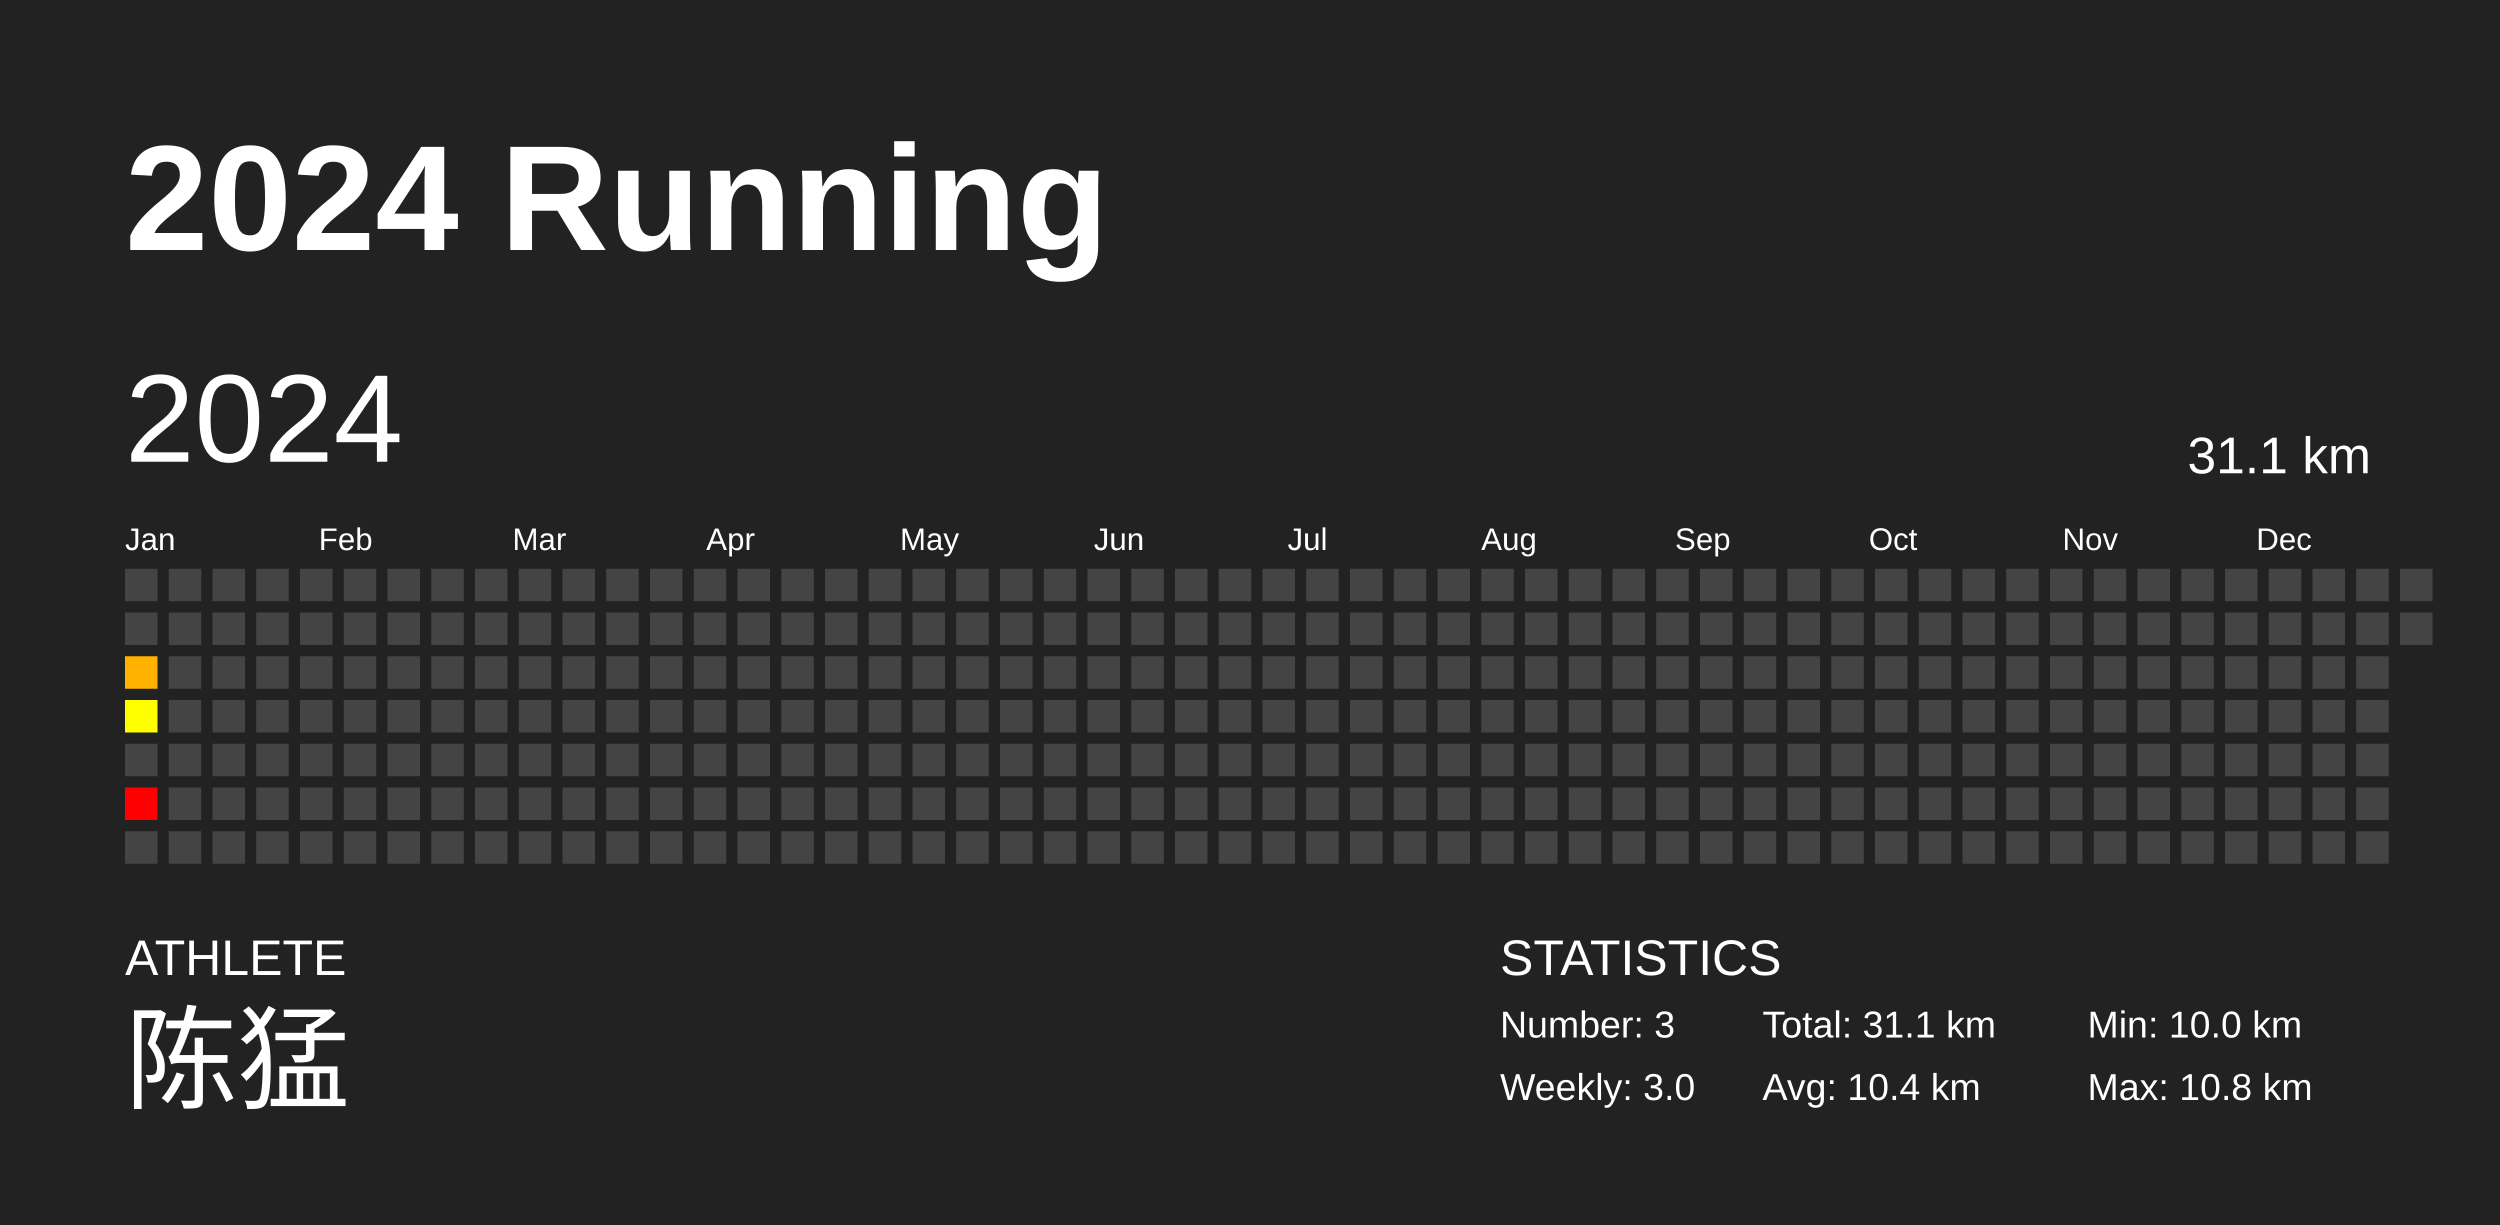
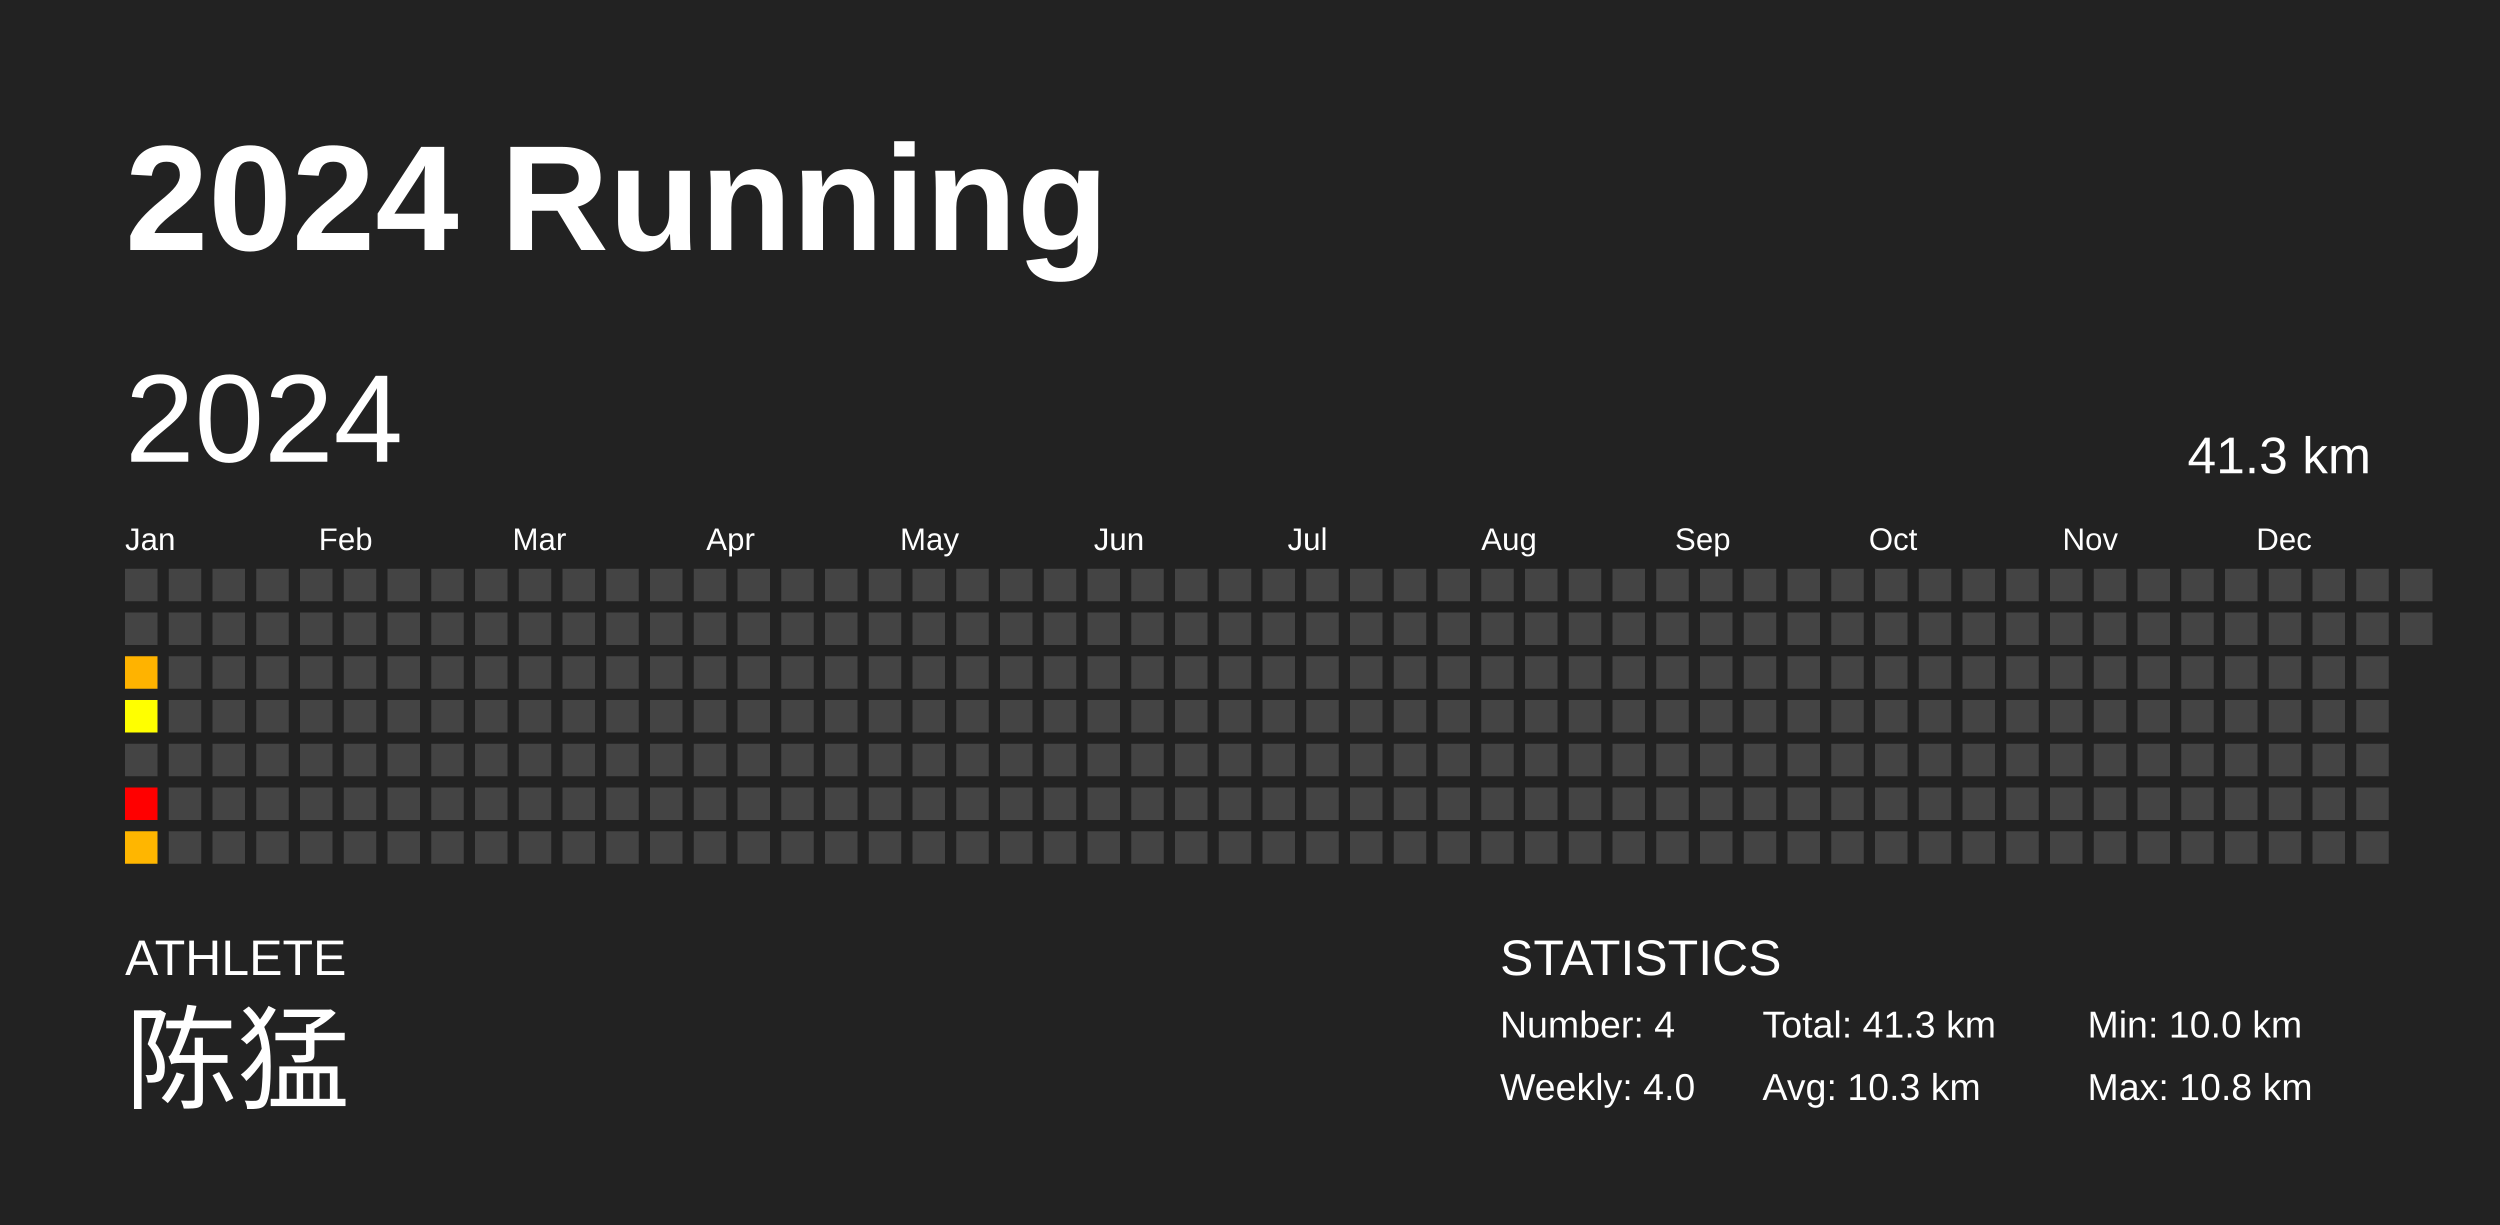
<svg xmlns="http://www.w3.org/2000/svg" baseProfile="full" height="98mm" version="1.1" viewBox="0,0,200,98" width="200mm">
  <defs />
  <rect fill="#222222" height="98" width="200" x="0" y="0" />
  <text fill="#FFFFFF" style="font-size:12px; font-family:Arial; font-weight:bold;" x="10" y="20">2024 Running</text>
  <text fill="#FFFFFF" style="font-size:4px; font-family:Arial" x="10" y="78">ATHLETE</text>
  <text fill="#FFFFFF" style="font-size:9px; font-family:Arial" x="10" y="88">陈猛</text>
  <text fill="#FFFFFF" style="font-size:4px; font-family:Arial" x="120" y="78">STATISTICS</text>
-   <text fill="#FFFFFF" style="font-size:3px; font-family:Arial" x="120" y="83">Number: 3</text>
-   <text fill="#FFFFFF" style="font-size:3px; font-family:Arial" x="120" y="88">Weekly: 3.0</text>
-   <text fill="#FFFFFF" style="font-size:3px; font-family:Arial" x="141" y="83">Total: 31.1 km</text>
-   <text fill="#FFFFFF" style="font-size:3px; font-family:Arial" x="141" y="88">Avg: 10.4 km</text>
+   <text fill="#FFFFFF" style="font-size:3px; font-family:Arial" x="120" y="83">Number: 4</text>
+   <text fill="#FFFFFF" style="font-size:3px; font-family:Arial" x="120" y="88">Weekly: 4.0</text>
+   <text fill="#FFFFFF" style="font-size:3px; font-family:Arial" x="141" y="83">Total: 41.3 km</text>
+   <text fill="#FFFFFF" style="font-size:3px; font-family:Arial" x="141" y="88">Avg: 10.3 km</text>
  <text fill="#FFFFFF" style="font-size:3px; font-family:Arial" x="167" y="83">Min: 10.0 km</text>
  <text fill="#FFFFFF" style="font-size:3px; font-family:Arial" x="167" y="88">Max: 10.8 km</text>
  <text dominant-baseline="hanging" fill="#FFFFFF" style="font-size:10.0px; font-family:Arial;" x="10" y="30">2024</text>
-   <text dominant-baseline="hanging" fill="#FFFFFF" style="font-size:4.125px; font-family:Arial;" x="175" y="35">31.1 km</text>
+   <text dominant-baseline="hanging" fill="#FFFFFF" style="font-size:4.125px; font-family:Arial;" x="175" y="35">41.3 km</text>
  <text fill="#FFFFFF" style="font-size:2.5px; font-family:Arial" x="10.0" y="44">Jan</text>
  <text fill="#FFFFFF" style="font-size:2.5px; font-family:Arial" x="25.5" y="44">Feb</text>
  <text fill="#FFFFFF" style="font-size:2.5px; font-family:Arial" x="41.0" y="44">Mar</text>
  <text fill="#FFFFFF" style="font-size:2.5px; font-family:Arial" x="56.5" y="44">Apr</text>
  <text fill="#FFFFFF" style="font-size:2.5px; font-family:Arial" x="72.0" y="44">May</text>
  <text fill="#FFFFFF" style="font-size:2.5px; font-family:Arial" x="87.5" y="44">Jun</text>
  <text fill="#FFFFFF" style="font-size:2.5px; font-family:Arial" x="103.0" y="44">Jul</text>
  <text fill="#FFFFFF" style="font-size:2.5px; font-family:Arial" x="118.5" y="44">Aug</text>
  <text fill="#FFFFFF" style="font-size:2.5px; font-family:Arial" x="134.0" y="44">Sep</text>
  <text fill="#FFFFFF" style="font-size:2.5px; font-family:Arial" x="149.5" y="44">Oct</text>
  <text fill="#FFFFFF" style="font-size:2.5px; font-family:Arial" x="165.0" y="44">Nov</text>
  <text fill="#FFFFFF" style="font-size:2.5px; font-family:Arial" x="180.5" y="44">Dec</text>
  <rect fill="#444444" height="2.6" width="2.6" x="10.0" y="45.5" />
  <rect fill="#444444" height="2.6" width="2.6" x="10.0" y="49.0" />
  <rect fill="#ffb300" height="2.6" width="2.6" x="10.0" y="52.5" />
  <rect fill="#ffff00" height="2.6" width="2.6" x="10.0" y="56.0" />
  <rect fill="#444444" height="2.6" width="2.6" x="10.0" y="59.5" />
  <rect fill="#ff0000" height="2.6" width="2.6" x="10.0" y="63.0" />
-   <rect fill="#444444" height="2.6" width="2.6" x="10.0" y="66.5" />
+   <rect fill="#ffb600" height="2.6" width="2.6" x="10.0" y="66.5" />
  <rect fill="#444444" height="2.6" width="2.6" x="13.5" y="45.5" />
  <rect fill="#444444" height="2.6" width="2.6" x="13.5" y="49.0" />
  <rect fill="#444444" height="2.6" width="2.6" x="13.5" y="52.5" />
  <rect fill="#444444" height="2.6" width="2.6" x="13.5" y="56.0" />
  <rect fill="#444444" height="2.6" width="2.6" x="13.5" y="59.5" />
  <rect fill="#444444" height="2.6" width="2.6" x="13.5" y="63.0" />
  <rect fill="#444444" height="2.6" width="2.6" x="13.5" y="66.5" />
  <rect fill="#444444" height="2.6" width="2.6" x="17.0" y="45.5" />
  <rect fill="#444444" height="2.6" width="2.6" x="17.0" y="49.0" />
  <rect fill="#444444" height="2.6" width="2.6" x="17.0" y="52.5" />
  <rect fill="#444444" height="2.6" width="2.6" x="17.0" y="56.0" />
  <rect fill="#444444" height="2.6" width="2.6" x="17.0" y="59.5" />
  <rect fill="#444444" height="2.6" width="2.6" x="17.0" y="63.0" />
  <rect fill="#444444" height="2.6" width="2.6" x="17.0" y="66.5" />
  <rect fill="#444444" height="2.6" width="2.6" x="20.5" y="45.5" />
  <rect fill="#444444" height="2.6" width="2.6" x="20.5" y="49.0" />
  <rect fill="#444444" height="2.6" width="2.6" x="20.5" y="52.5" />
  <rect fill="#444444" height="2.6" width="2.6" x="20.5" y="56.0" />
  <rect fill="#444444" height="2.6" width="2.6" x="20.5" y="59.5" />
  <rect fill="#444444" height="2.6" width="2.6" x="20.5" y="63.0" />
  <rect fill="#444444" height="2.6" width="2.6" x="20.5" y="66.5" />
  <rect fill="#444444" height="2.6" width="2.6" x="24.0" y="45.5" />
  <rect fill="#444444" height="2.6" width="2.6" x="24.0" y="49.0" />
  <rect fill="#444444" height="2.6" width="2.6" x="24.0" y="52.5" />
  <rect fill="#444444" height="2.6" width="2.6" x="24.0" y="56.0" />
  <rect fill="#444444" height="2.6" width="2.6" x="24.0" y="59.5" />
  <rect fill="#444444" height="2.6" width="2.6" x="24.0" y="63.0" />
  <rect fill="#444444" height="2.6" width="2.6" x="24.0" y="66.5" />
  <rect fill="#444444" height="2.6" width="2.6" x="27.5" y="45.5" />
  <rect fill="#444444" height="2.6" width="2.6" x="27.5" y="49.0" />
  <rect fill="#444444" height="2.6" width="2.6" x="27.5" y="52.5" />
  <rect fill="#444444" height="2.6" width="2.6" x="27.5" y="56.0" />
  <rect fill="#444444" height="2.6" width="2.6" x="27.5" y="59.5" />
  <rect fill="#444444" height="2.6" width="2.6" x="27.5" y="63.0" />
  <rect fill="#444444" height="2.6" width="2.6" x="27.5" y="66.5" />
  <rect fill="#444444" height="2.6" width="2.6" x="31.0" y="45.5" />
  <rect fill="#444444" height="2.6" width="2.6" x="31.0" y="49.0" />
  <rect fill="#444444" height="2.6" width="2.6" x="31.0" y="52.5" />
  <rect fill="#444444" height="2.6" width="2.6" x="31.0" y="56.0" />
  <rect fill="#444444" height="2.6" width="2.6" x="31.0" y="59.5" />
  <rect fill="#444444" height="2.6" width="2.6" x="31.0" y="63.0" />
  <rect fill="#444444" height="2.6" width="2.6" x="31.0" y="66.5" />
  <rect fill="#444444" height="2.6" width="2.6" x="34.5" y="45.5" />
  <rect fill="#444444" height="2.6" width="2.6" x="34.5" y="49.0" />
  <rect fill="#444444" height="2.6" width="2.6" x="34.5" y="52.5" />
  <rect fill="#444444" height="2.6" width="2.6" x="34.5" y="56.0" />
  <rect fill="#444444" height="2.6" width="2.6" x="34.5" y="59.5" />
  <rect fill="#444444" height="2.6" width="2.6" x="34.5" y="63.0" />
  <rect fill="#444444" height="2.6" width="2.6" x="34.5" y="66.5" />
  <rect fill="#444444" height="2.6" width="2.6" x="38.0" y="45.5" />
  <rect fill="#444444" height="2.6" width="2.6" x="38.0" y="49.0" />
  <rect fill="#444444" height="2.6" width="2.6" x="38.0" y="52.5" />
  <rect fill="#444444" height="2.6" width="2.6" x="38.0" y="56.0" />
  <rect fill="#444444" height="2.6" width="2.6" x="38.0" y="59.5" />
  <rect fill="#444444" height="2.6" width="2.6" x="38.0" y="63.0" />
  <rect fill="#444444" height="2.6" width="2.6" x="38.0" y="66.5" />
  <rect fill="#444444" height="2.6" width="2.6" x="41.5" y="45.5" />
  <rect fill="#444444" height="2.6" width="2.6" x="41.5" y="49.0" />
  <rect fill="#444444" height="2.6" width="2.6" x="41.5" y="52.5" />
  <rect fill="#444444" height="2.6" width="2.6" x="41.5" y="56.0" />
  <rect fill="#444444" height="2.6" width="2.6" x="41.5" y="59.5" />
  <rect fill="#444444" height="2.6" width="2.6" x="41.5" y="63.0" />
  <rect fill="#444444" height="2.6" width="2.6" x="41.5" y="66.5" />
  <rect fill="#444444" height="2.6" width="2.6" x="45.0" y="45.5" />
  <rect fill="#444444" height="2.6" width="2.6" x="45.0" y="49.0" />
  <rect fill="#444444" height="2.6" width="2.6" x="45.0" y="52.5" />
  <rect fill="#444444" height="2.6" width="2.6" x="45.0" y="56.0" />
  <rect fill="#444444" height="2.6" width="2.6" x="45.0" y="59.5" />
  <rect fill="#444444" height="2.6" width="2.6" x="45.0" y="63.0" />
  <rect fill="#444444" height="2.6" width="2.6" x="45.0" y="66.5" />
  <rect fill="#444444" height="2.6" width="2.6" x="48.5" y="45.5" />
  <rect fill="#444444" height="2.6" width="2.6" x="48.5" y="49.0" />
  <rect fill="#444444" height="2.6" width="2.6" x="48.5" y="52.5" />
  <rect fill="#444444" height="2.6" width="2.6" x="48.5" y="56.0" />
  <rect fill="#444444" height="2.6" width="2.6" x="48.5" y="59.5" />
  <rect fill="#444444" height="2.6" width="2.6" x="48.5" y="63.0" />
  <rect fill="#444444" height="2.6" width="2.6" x="48.5" y="66.5" />
  <rect fill="#444444" height="2.6" width="2.6" x="52.0" y="45.5" />
  <rect fill="#444444" height="2.6" width="2.6" x="52.0" y="49.0" />
  <rect fill="#444444" height="2.6" width="2.6" x="52.0" y="52.5" />
  <rect fill="#444444" height="2.6" width="2.6" x="52.0" y="56.0" />
  <rect fill="#444444" height="2.6" width="2.6" x="52.0" y="59.5" />
  <rect fill="#444444" height="2.6" width="2.6" x="52.0" y="63.0" />
  <rect fill="#444444" height="2.6" width="2.6" x="52.0" y="66.5" />
  <rect fill="#444444" height="2.6" width="2.6" x="55.5" y="45.5" />
  <rect fill="#444444" height="2.6" width="2.6" x="55.5" y="49.0" />
  <rect fill="#444444" height="2.6" width="2.6" x="55.5" y="52.5" />
  <rect fill="#444444" height="2.6" width="2.6" x="55.5" y="56.0" />
  <rect fill="#444444" height="2.6" width="2.6" x="55.5" y="59.5" />
  <rect fill="#444444" height="2.6" width="2.6" x="55.5" y="63.0" />
  <rect fill="#444444" height="2.6" width="2.6" x="55.5" y="66.5" />
  <rect fill="#444444" height="2.6" width="2.6" x="59.0" y="45.5" />
  <rect fill="#444444" height="2.6" width="2.6" x="59.0" y="49.0" />
  <rect fill="#444444" height="2.6" width="2.6" x="59.0" y="52.5" />
  <rect fill="#444444" height="2.6" width="2.6" x="59.0" y="56.0" />
  <rect fill="#444444" height="2.6" width="2.6" x="59.0" y="59.5" />
  <rect fill="#444444" height="2.6" width="2.6" x="59.0" y="63.0" />
  <rect fill="#444444" height="2.6" width="2.6" x="59.0" y="66.5" />
  <rect fill="#444444" height="2.6" width="2.6" x="62.5" y="45.5" />
  <rect fill="#444444" height="2.6" width="2.6" x="62.5" y="49.0" />
  <rect fill="#444444" height="2.6" width="2.6" x="62.5" y="52.5" />
  <rect fill="#444444" height="2.6" width="2.6" x="62.5" y="56.0" />
  <rect fill="#444444" height="2.6" width="2.6" x="62.5" y="59.5" />
  <rect fill="#444444" height="2.6" width="2.6" x="62.5" y="63.0" />
  <rect fill="#444444" height="2.6" width="2.6" x="62.5" y="66.5" />
  <rect fill="#444444" height="2.6" width="2.6" x="66.0" y="45.5" />
  <rect fill="#444444" height="2.6" width="2.6" x="66.0" y="49.0" />
  <rect fill="#444444" height="2.6" width="2.6" x="66.0" y="52.5" />
  <rect fill="#444444" height="2.6" width="2.6" x="66.0" y="56.0" />
  <rect fill="#444444" height="2.6" width="2.6" x="66.0" y="59.5" />
  <rect fill="#444444" height="2.6" width="2.6" x="66.0" y="63.0" />
  <rect fill="#444444" height="2.6" width="2.6" x="66.0" y="66.5" />
  <rect fill="#444444" height="2.6" width="2.6" x="69.5" y="45.5" />
  <rect fill="#444444" height="2.6" width="2.6" x="69.5" y="49.0" />
  <rect fill="#444444" height="2.6" width="2.6" x="69.5" y="52.5" />
  <rect fill="#444444" height="2.6" width="2.6" x="69.5" y="56.0" />
  <rect fill="#444444" height="2.6" width="2.6" x="69.5" y="59.5" />
  <rect fill="#444444" height="2.6" width="2.6" x="69.5" y="63.0" />
  <rect fill="#444444" height="2.6" width="2.6" x="69.5" y="66.5" />
  <rect fill="#444444" height="2.6" width="2.6" x="73.0" y="45.5" />
  <rect fill="#444444" height="2.6" width="2.6" x="73.0" y="49.0" />
  <rect fill="#444444" height="2.6" width="2.6" x="73.0" y="52.5" />
  <rect fill="#444444" height="2.6" width="2.6" x="73.0" y="56.0" />
  <rect fill="#444444" height="2.6" width="2.6" x="73.0" y="59.5" />
  <rect fill="#444444" height="2.6" width="2.6" x="73.0" y="63.0" />
  <rect fill="#444444" height="2.6" width="2.6" x="73.0" y="66.5" />
  <rect fill="#444444" height="2.6" width="2.6" x="76.5" y="45.5" />
  <rect fill="#444444" height="2.6" width="2.6" x="76.5" y="49.0" />
  <rect fill="#444444" height="2.6" width="2.6" x="76.5" y="52.5" />
  <rect fill="#444444" height="2.6" width="2.6" x="76.5" y="56.0" />
  <rect fill="#444444" height="2.6" width="2.6" x="76.5" y="59.5" />
  <rect fill="#444444" height="2.6" width="2.6" x="76.5" y="63.0" />
  <rect fill="#444444" height="2.6" width="2.6" x="76.5" y="66.5" />
  <rect fill="#444444" height="2.6" width="2.6" x="80.0" y="45.5" />
  <rect fill="#444444" height="2.6" width="2.6" x="80.0" y="49.0" />
  <rect fill="#444444" height="2.6" width="2.6" x="80.0" y="52.5" />
  <rect fill="#444444" height="2.6" width="2.6" x="80.0" y="56.0" />
  <rect fill="#444444" height="2.6" width="2.6" x="80.0" y="59.5" />
  <rect fill="#444444" height="2.6" width="2.6" x="80.0" y="63.0" />
  <rect fill="#444444" height="2.6" width="2.6" x="80.0" y="66.5" />
  <rect fill="#444444" height="2.6" width="2.6" x="83.5" y="45.5" />
  <rect fill="#444444" height="2.6" width="2.6" x="83.5" y="49.0" />
  <rect fill="#444444" height="2.6" width="2.6" x="83.5" y="52.5" />
  <rect fill="#444444" height="2.6" width="2.6" x="83.5" y="56.0" />
  <rect fill="#444444" height="2.6" width="2.6" x="83.5" y="59.5" />
  <rect fill="#444444" height="2.6" width="2.6" x="83.5" y="63.0" />
  <rect fill="#444444" height="2.6" width="2.6" x="83.5" y="66.5" />
  <rect fill="#444444" height="2.6" width="2.6" x="87.0" y="45.5" />
  <rect fill="#444444" height="2.6" width="2.6" x="87.0" y="49.0" />
  <rect fill="#444444" height="2.6" width="2.6" x="87.0" y="52.5" />
  <rect fill="#444444" height="2.6" width="2.6" x="87.0" y="56.0" />
  <rect fill="#444444" height="2.6" width="2.6" x="87.0" y="59.5" />
  <rect fill="#444444" height="2.6" width="2.6" x="87.0" y="63.0" />
  <rect fill="#444444" height="2.6" width="2.6" x="87.0" y="66.5" />
  <rect fill="#444444" height="2.6" width="2.6" x="90.5" y="45.5" />
  <rect fill="#444444" height="2.6" width="2.6" x="90.5" y="49.0" />
  <rect fill="#444444" height="2.6" width="2.6" x="90.5" y="52.5" />
  <rect fill="#444444" height="2.6" width="2.6" x="90.5" y="56.0" />
  <rect fill="#444444" height="2.6" width="2.6" x="90.5" y="59.5" />
  <rect fill="#444444" height="2.6" width="2.6" x="90.5" y="63.0" />
  <rect fill="#444444" height="2.6" width="2.6" x="90.5" y="66.5" />
  <rect fill="#444444" height="2.6" width="2.6" x="94.0" y="45.5" />
  <rect fill="#444444" height="2.6" width="2.6" x="94.0" y="49.0" />
  <rect fill="#444444" height="2.6" width="2.6" x="94.0" y="52.5" />
  <rect fill="#444444" height="2.6" width="2.6" x="94.0" y="56.0" />
  <rect fill="#444444" height="2.6" width="2.6" x="94.0" y="59.5" />
  <rect fill="#444444" height="2.6" width="2.6" x="94.0" y="63.0" />
  <rect fill="#444444" height="2.6" width="2.6" x="94.0" y="66.5" />
  <rect fill="#444444" height="2.6" width="2.6" x="97.5" y="45.5" />
  <rect fill="#444444" height="2.6" width="2.6" x="97.5" y="49.0" />
  <rect fill="#444444" height="2.6" width="2.6" x="97.5" y="52.5" />
  <rect fill="#444444" height="2.6" width="2.6" x="97.5" y="56.0" />
  <rect fill="#444444" height="2.6" width="2.6" x="97.5" y="59.5" />
  <rect fill="#444444" height="2.6" width="2.6" x="97.5" y="63.0" />
  <rect fill="#444444" height="2.6" width="2.6" x="97.5" y="66.5" />
  <rect fill="#444444" height="2.6" width="2.6" x="101.0" y="45.5" />
  <rect fill="#444444" height="2.6" width="2.6" x="101.0" y="49.0" />
  <rect fill="#444444" height="2.6" width="2.6" x="101.0" y="52.5" />
  <rect fill="#444444" height="2.6" width="2.6" x="101.0" y="56.0" />
  <rect fill="#444444" height="2.6" width="2.6" x="101.0" y="59.5" />
  <rect fill="#444444" height="2.6" width="2.6" x="101.0" y="63.0" />
  <rect fill="#444444" height="2.6" width="2.6" x="101.0" y="66.5" />
  <rect fill="#444444" height="2.6" width="2.6" x="104.5" y="45.5" />
  <rect fill="#444444" height="2.6" width="2.6" x="104.5" y="49.0" />
  <rect fill="#444444" height="2.6" width="2.6" x="104.5" y="52.5" />
  <rect fill="#444444" height="2.6" width="2.6" x="104.5" y="56.0" />
  <rect fill="#444444" height="2.6" width="2.6" x="104.5" y="59.5" />
  <rect fill="#444444" height="2.6" width="2.6" x="104.5" y="63.0" />
  <rect fill="#444444" height="2.6" width="2.6" x="104.5" y="66.5" />
  <rect fill="#444444" height="2.6" width="2.6" x="108.0" y="45.5" />
  <rect fill="#444444" height="2.6" width="2.6" x="108.0" y="49.0" />
  <rect fill="#444444" height="2.6" width="2.6" x="108.0" y="52.5" />
  <rect fill="#444444" height="2.6" width="2.6" x="108.0" y="56.0" />
  <rect fill="#444444" height="2.6" width="2.6" x="108.0" y="59.5" />
  <rect fill="#444444" height="2.6" width="2.6" x="108.0" y="63.0" />
  <rect fill="#444444" height="2.6" width="2.6" x="108.0" y="66.5" />
  <rect fill="#444444" height="2.6" width="2.6" x="111.5" y="45.5" />
  <rect fill="#444444" height="2.6" width="2.6" x="111.5" y="49.0" />
  <rect fill="#444444" height="2.6" width="2.6" x="111.5" y="52.5" />
  <rect fill="#444444" height="2.6" width="2.6" x="111.5" y="56.0" />
  <rect fill="#444444" height="2.6" width="2.6" x="111.5" y="59.5" />
  <rect fill="#444444" height="2.6" width="2.6" x="111.5" y="63.0" />
  <rect fill="#444444" height="2.6" width="2.6" x="111.5" y="66.5" />
  <rect fill="#444444" height="2.6" width="2.6" x="115.0" y="45.5" />
  <rect fill="#444444" height="2.6" width="2.6" x="115.0" y="49.0" />
  <rect fill="#444444" height="2.6" width="2.6" x="115.0" y="52.5" />
  <rect fill="#444444" height="2.6" width="2.6" x="115.0" y="56.0" />
  <rect fill="#444444" height="2.6" width="2.6" x="115.0" y="59.5" />
  <rect fill="#444444" height="2.6" width="2.6" x="115.0" y="63.0" />
  <rect fill="#444444" height="2.6" width="2.6" x="115.0" y="66.5" />
  <rect fill="#444444" height="2.6" width="2.6" x="118.5" y="45.5" />
  <rect fill="#444444" height="2.6" width="2.6" x="118.5" y="49.0" />
  <rect fill="#444444" height="2.6" width="2.6" x="118.5" y="52.5" />
  <rect fill="#444444" height="2.6" width="2.6" x="118.5" y="56.0" />
  <rect fill="#444444" height="2.6" width="2.6" x="118.5" y="59.5" />
  <rect fill="#444444" height="2.6" width="2.6" x="118.5" y="63.0" />
  <rect fill="#444444" height="2.6" width="2.6" x="118.5" y="66.5" />
  <rect fill="#444444" height="2.6" width="2.6" x="122.0" y="45.5" />
  <rect fill="#444444" height="2.6" width="2.6" x="122.0" y="49.0" />
  <rect fill="#444444" height="2.6" width="2.6" x="122.0" y="52.5" />
  <rect fill="#444444" height="2.6" width="2.6" x="122.0" y="56.0" />
  <rect fill="#444444" height="2.6" width="2.6" x="122.0" y="59.5" />
  <rect fill="#444444" height="2.6" width="2.6" x="122.0" y="63.0" />
  <rect fill="#444444" height="2.6" width="2.6" x="122.0" y="66.5" />
  <rect fill="#444444" height="2.6" width="2.6" x="125.5" y="45.5" />
  <rect fill="#444444" height="2.6" width="2.6" x="125.5" y="49.0" />
  <rect fill="#444444" height="2.6" width="2.6" x="125.5" y="52.5" />
  <rect fill="#444444" height="2.6" width="2.6" x="125.5" y="56.0" />
  <rect fill="#444444" height="2.6" width="2.6" x="125.5" y="59.5" />
  <rect fill="#444444" height="2.6" width="2.6" x="125.5" y="63.0" />
  <rect fill="#444444" height="2.6" width="2.6" x="125.5" y="66.5" />
  <rect fill="#444444" height="2.6" width="2.6" x="129.0" y="45.5" />
  <rect fill="#444444" height="2.6" width="2.6" x="129.0" y="49.0" />
  <rect fill="#444444" height="2.6" width="2.6" x="129.0" y="52.5" />
  <rect fill="#444444" height="2.6" width="2.6" x="129.0" y="56.0" />
  <rect fill="#444444" height="2.6" width="2.6" x="129.0" y="59.5" />
  <rect fill="#444444" height="2.6" width="2.6" x="129.0" y="63.0" />
  <rect fill="#444444" height="2.6" width="2.6" x="129.0" y="66.5" />
  <rect fill="#444444" height="2.6" width="2.6" x="132.5" y="45.5" />
  <rect fill="#444444" height="2.6" width="2.6" x="132.5" y="49.0" />
  <rect fill="#444444" height="2.6" width="2.6" x="132.5" y="52.5" />
  <rect fill="#444444" height="2.6" width="2.6" x="132.5" y="56.0" />
  <rect fill="#444444" height="2.6" width="2.6" x="132.5" y="59.5" />
  <rect fill="#444444" height="2.6" width="2.6" x="132.5" y="63.0" />
  <rect fill="#444444" height="2.6" width="2.6" x="132.5" y="66.5" />
  <rect fill="#444444" height="2.6" width="2.6" x="136.0" y="45.5" />
  <rect fill="#444444" height="2.6" width="2.6" x="136.0" y="49.0" />
  <rect fill="#444444" height="2.6" width="2.6" x="136.0" y="52.5" />
  <rect fill="#444444" height="2.6" width="2.6" x="136.0" y="56.0" />
  <rect fill="#444444" height="2.6" width="2.6" x="136.0" y="59.5" />
  <rect fill="#444444" height="2.6" width="2.6" x="136.0" y="63.0" />
  <rect fill="#444444" height="2.6" width="2.6" x="136.0" y="66.5" />
  <rect fill="#444444" height="2.6" width="2.6" x="139.5" y="45.5" />
  <rect fill="#444444" height="2.6" width="2.6" x="139.5" y="49.0" />
  <rect fill="#444444" height="2.6" width="2.6" x="139.5" y="52.5" />
  <rect fill="#444444" height="2.6" width="2.6" x="139.5" y="56.0" />
  <rect fill="#444444" height="2.6" width="2.6" x="139.5" y="59.5" />
  <rect fill="#444444" height="2.6" width="2.6" x="139.5" y="63.0" />
  <rect fill="#444444" height="2.6" width="2.6" x="139.5" y="66.5" />
  <rect fill="#444444" height="2.6" width="2.6" x="143.0" y="45.5" />
  <rect fill="#444444" height="2.6" width="2.6" x="143.0" y="49.0" />
  <rect fill="#444444" height="2.6" width="2.6" x="143.0" y="52.5" />
  <rect fill="#444444" height="2.6" width="2.6" x="143.0" y="56.0" />
  <rect fill="#444444" height="2.6" width="2.6" x="143.0" y="59.5" />
  <rect fill="#444444" height="2.6" width="2.6" x="143.0" y="63.0" />
  <rect fill="#444444" height="2.6" width="2.6" x="143.0" y="66.5" />
  <rect fill="#444444" height="2.6" width="2.6" x="146.5" y="45.5" />
  <rect fill="#444444" height="2.6" width="2.6" x="146.5" y="49.0" />
  <rect fill="#444444" height="2.6" width="2.6" x="146.5" y="52.5" />
  <rect fill="#444444" height="2.6" width="2.6" x="146.5" y="56.0" />
  <rect fill="#444444" height="2.6" width="2.6" x="146.5" y="59.5" />
  <rect fill="#444444" height="2.6" width="2.6" x="146.5" y="63.0" />
  <rect fill="#444444" height="2.6" width="2.6" x="146.5" y="66.5" />
  <rect fill="#444444" height="2.6" width="2.6" x="150.0" y="45.5" />
  <rect fill="#444444" height="2.6" width="2.6" x="150.0" y="49.0" />
  <rect fill="#444444" height="2.6" width="2.6" x="150.0" y="52.5" />
  <rect fill="#444444" height="2.6" width="2.6" x="150.0" y="56.0" />
  <rect fill="#444444" height="2.6" width="2.6" x="150.0" y="59.5" />
  <rect fill="#444444" height="2.6" width="2.6" x="150.0" y="63.0" />
  <rect fill="#444444" height="2.6" width="2.6" x="150.0" y="66.5" />
  <rect fill="#444444" height="2.6" width="2.6" x="153.5" y="45.5" />
  <rect fill="#444444" height="2.6" width="2.6" x="153.5" y="49.0" />
  <rect fill="#444444" height="2.6" width="2.6" x="153.5" y="52.5" />
  <rect fill="#444444" height="2.6" width="2.6" x="153.5" y="56.0" />
  <rect fill="#444444" height="2.6" width="2.6" x="153.5" y="59.5" />
  <rect fill="#444444" height="2.6" width="2.6" x="153.5" y="63.0" />
  <rect fill="#444444" height="2.6" width="2.6" x="153.5" y="66.5" />
  <rect fill="#444444" height="2.6" width="2.6" x="157.0" y="45.5" />
  <rect fill="#444444" height="2.6" width="2.6" x="157.0" y="49.0" />
  <rect fill="#444444" height="2.6" width="2.6" x="157.0" y="52.5" />
  <rect fill="#444444" height="2.6" width="2.6" x="157.0" y="56.0" />
  <rect fill="#444444" height="2.6" width="2.6" x="157.0" y="59.5" />
  <rect fill="#444444" height="2.6" width="2.6" x="157.0" y="63.0" />
  <rect fill="#444444" height="2.6" width="2.6" x="157.0" y="66.5" />
  <rect fill="#444444" height="2.6" width="2.6" x="160.5" y="45.5" />
  <rect fill="#444444" height="2.6" width="2.6" x="160.5" y="49.0" />
  <rect fill="#444444" height="2.6" width="2.6" x="160.5" y="52.5" />
  <rect fill="#444444" height="2.6" width="2.6" x="160.5" y="56.0" />
  <rect fill="#444444" height="2.6" width="2.6" x="160.5" y="59.5" />
  <rect fill="#444444" height="2.6" width="2.6" x="160.5" y="63.0" />
  <rect fill="#444444" height="2.6" width="2.6" x="160.5" y="66.5" />
  <rect fill="#444444" height="2.6" width="2.6" x="164.0" y="45.5" />
  <rect fill="#444444" height="2.6" width="2.6" x="164.0" y="49.0" />
  <rect fill="#444444" height="2.6" width="2.6" x="164.0" y="52.5" />
  <rect fill="#444444" height="2.6" width="2.6" x="164.0" y="56.0" />
  <rect fill="#444444" height="2.6" width="2.6" x="164.0" y="59.5" />
  <rect fill="#444444" height="2.6" width="2.6" x="164.0" y="63.0" />
  <rect fill="#444444" height="2.6" width="2.6" x="164.0" y="66.5" />
  <rect fill="#444444" height="2.6" width="2.6" x="167.5" y="45.5" />
  <rect fill="#444444" height="2.6" width="2.6" x="167.5" y="49.0" />
  <rect fill="#444444" height="2.6" width="2.6" x="167.5" y="52.5" />
  <rect fill="#444444" height="2.6" width="2.6" x="167.5" y="56.0" />
  <rect fill="#444444" height="2.6" width="2.6" x="167.5" y="59.5" />
  <rect fill="#444444" height="2.6" width="2.6" x="167.5" y="63.0" />
  <rect fill="#444444" height="2.6" width="2.6" x="167.5" y="66.5" />
  <rect fill="#444444" height="2.6" width="2.6" x="171.0" y="45.5" />
  <rect fill="#444444" height="2.6" width="2.6" x="171.0" y="49.0" />
  <rect fill="#444444" height="2.6" width="2.6" x="171.0" y="52.5" />
  <rect fill="#444444" height="2.6" width="2.6" x="171.0" y="56.0" />
  <rect fill="#444444" height="2.6" width="2.6" x="171.0" y="59.5" />
  <rect fill="#444444" height="2.6" width="2.6" x="171.0" y="63.0" />
  <rect fill="#444444" height="2.6" width="2.6" x="171.0" y="66.5" />
  <rect fill="#444444" height="2.6" width="2.6" x="174.5" y="45.5" />
  <rect fill="#444444" height="2.6" width="2.6" x="174.5" y="49.0" />
  <rect fill="#444444" height="2.6" width="2.6" x="174.5" y="52.5" />
  <rect fill="#444444" height="2.6" width="2.6" x="174.5" y="56.0" />
  <rect fill="#444444" height="2.6" width="2.6" x="174.5" y="59.5" />
  <rect fill="#444444" height="2.6" width="2.6" x="174.5" y="63.0" />
  <rect fill="#444444" height="2.6" width="2.6" x="174.5" y="66.5" />
  <rect fill="#444444" height="2.6" width="2.6" x="178.0" y="45.5" />
  <rect fill="#444444" height="2.6" width="2.6" x="178.0" y="49.0" />
  <rect fill="#444444" height="2.6" width="2.6" x="178.0" y="52.5" />
  <rect fill="#444444" height="2.6" width="2.6" x="178.0" y="56.0" />
  <rect fill="#444444" height="2.6" width="2.6" x="178.0" y="59.5" />
  <rect fill="#444444" height="2.6" width="2.6" x="178.0" y="63.0" />
  <rect fill="#444444" height="2.6" width="2.6" x="178.0" y="66.5" />
  <rect fill="#444444" height="2.6" width="2.6" x="181.5" y="45.5" />
  <rect fill="#444444" height="2.6" width="2.6" x="181.5" y="49.0" />
  <rect fill="#444444" height="2.6" width="2.6" x="181.5" y="52.5" />
  <rect fill="#444444" height="2.6" width="2.6" x="181.5" y="56.0" />
  <rect fill="#444444" height="2.6" width="2.6" x="181.5" y="59.5" />
  <rect fill="#444444" height="2.6" width="2.6" x="181.5" y="63.0" />
  <rect fill="#444444" height="2.6" width="2.6" x="181.5" y="66.5" />
  <rect fill="#444444" height="2.6" width="2.6" x="185.0" y="45.5" />
  <rect fill="#444444" height="2.6" width="2.6" x="185.0" y="49.0" />
  <rect fill="#444444" height="2.6" width="2.6" x="185.0" y="52.5" />
  <rect fill="#444444" height="2.6" width="2.6" x="185.0" y="56.0" />
  <rect fill="#444444" height="2.6" width="2.6" x="185.0" y="59.5" />
  <rect fill="#444444" height="2.6" width="2.6" x="185.0" y="63.0" />
  <rect fill="#444444" height="2.6" width="2.6" x="185.0" y="66.5" />
  <rect fill="#444444" height="2.6" width="2.6" x="188.5" y="45.5" />
  <rect fill="#444444" height="2.6" width="2.6" x="188.5" y="49.0" />
  <rect fill="#444444" height="2.6" width="2.6" x="188.5" y="52.5" />
  <rect fill="#444444" height="2.6" width="2.6" x="188.5" y="56.0" />
  <rect fill="#444444" height="2.6" width="2.6" x="188.5" y="59.5" />
  <rect fill="#444444" height="2.6" width="2.6" x="188.5" y="63.0" />
  <rect fill="#444444" height="2.6" width="2.6" x="188.5" y="66.5" />
  <rect fill="#444444" height="2.6" width="2.6" x="192.0" y="45.5" />
  <rect fill="#444444" height="2.6" width="2.6" x="192.0" y="49.0" />
</svg>
